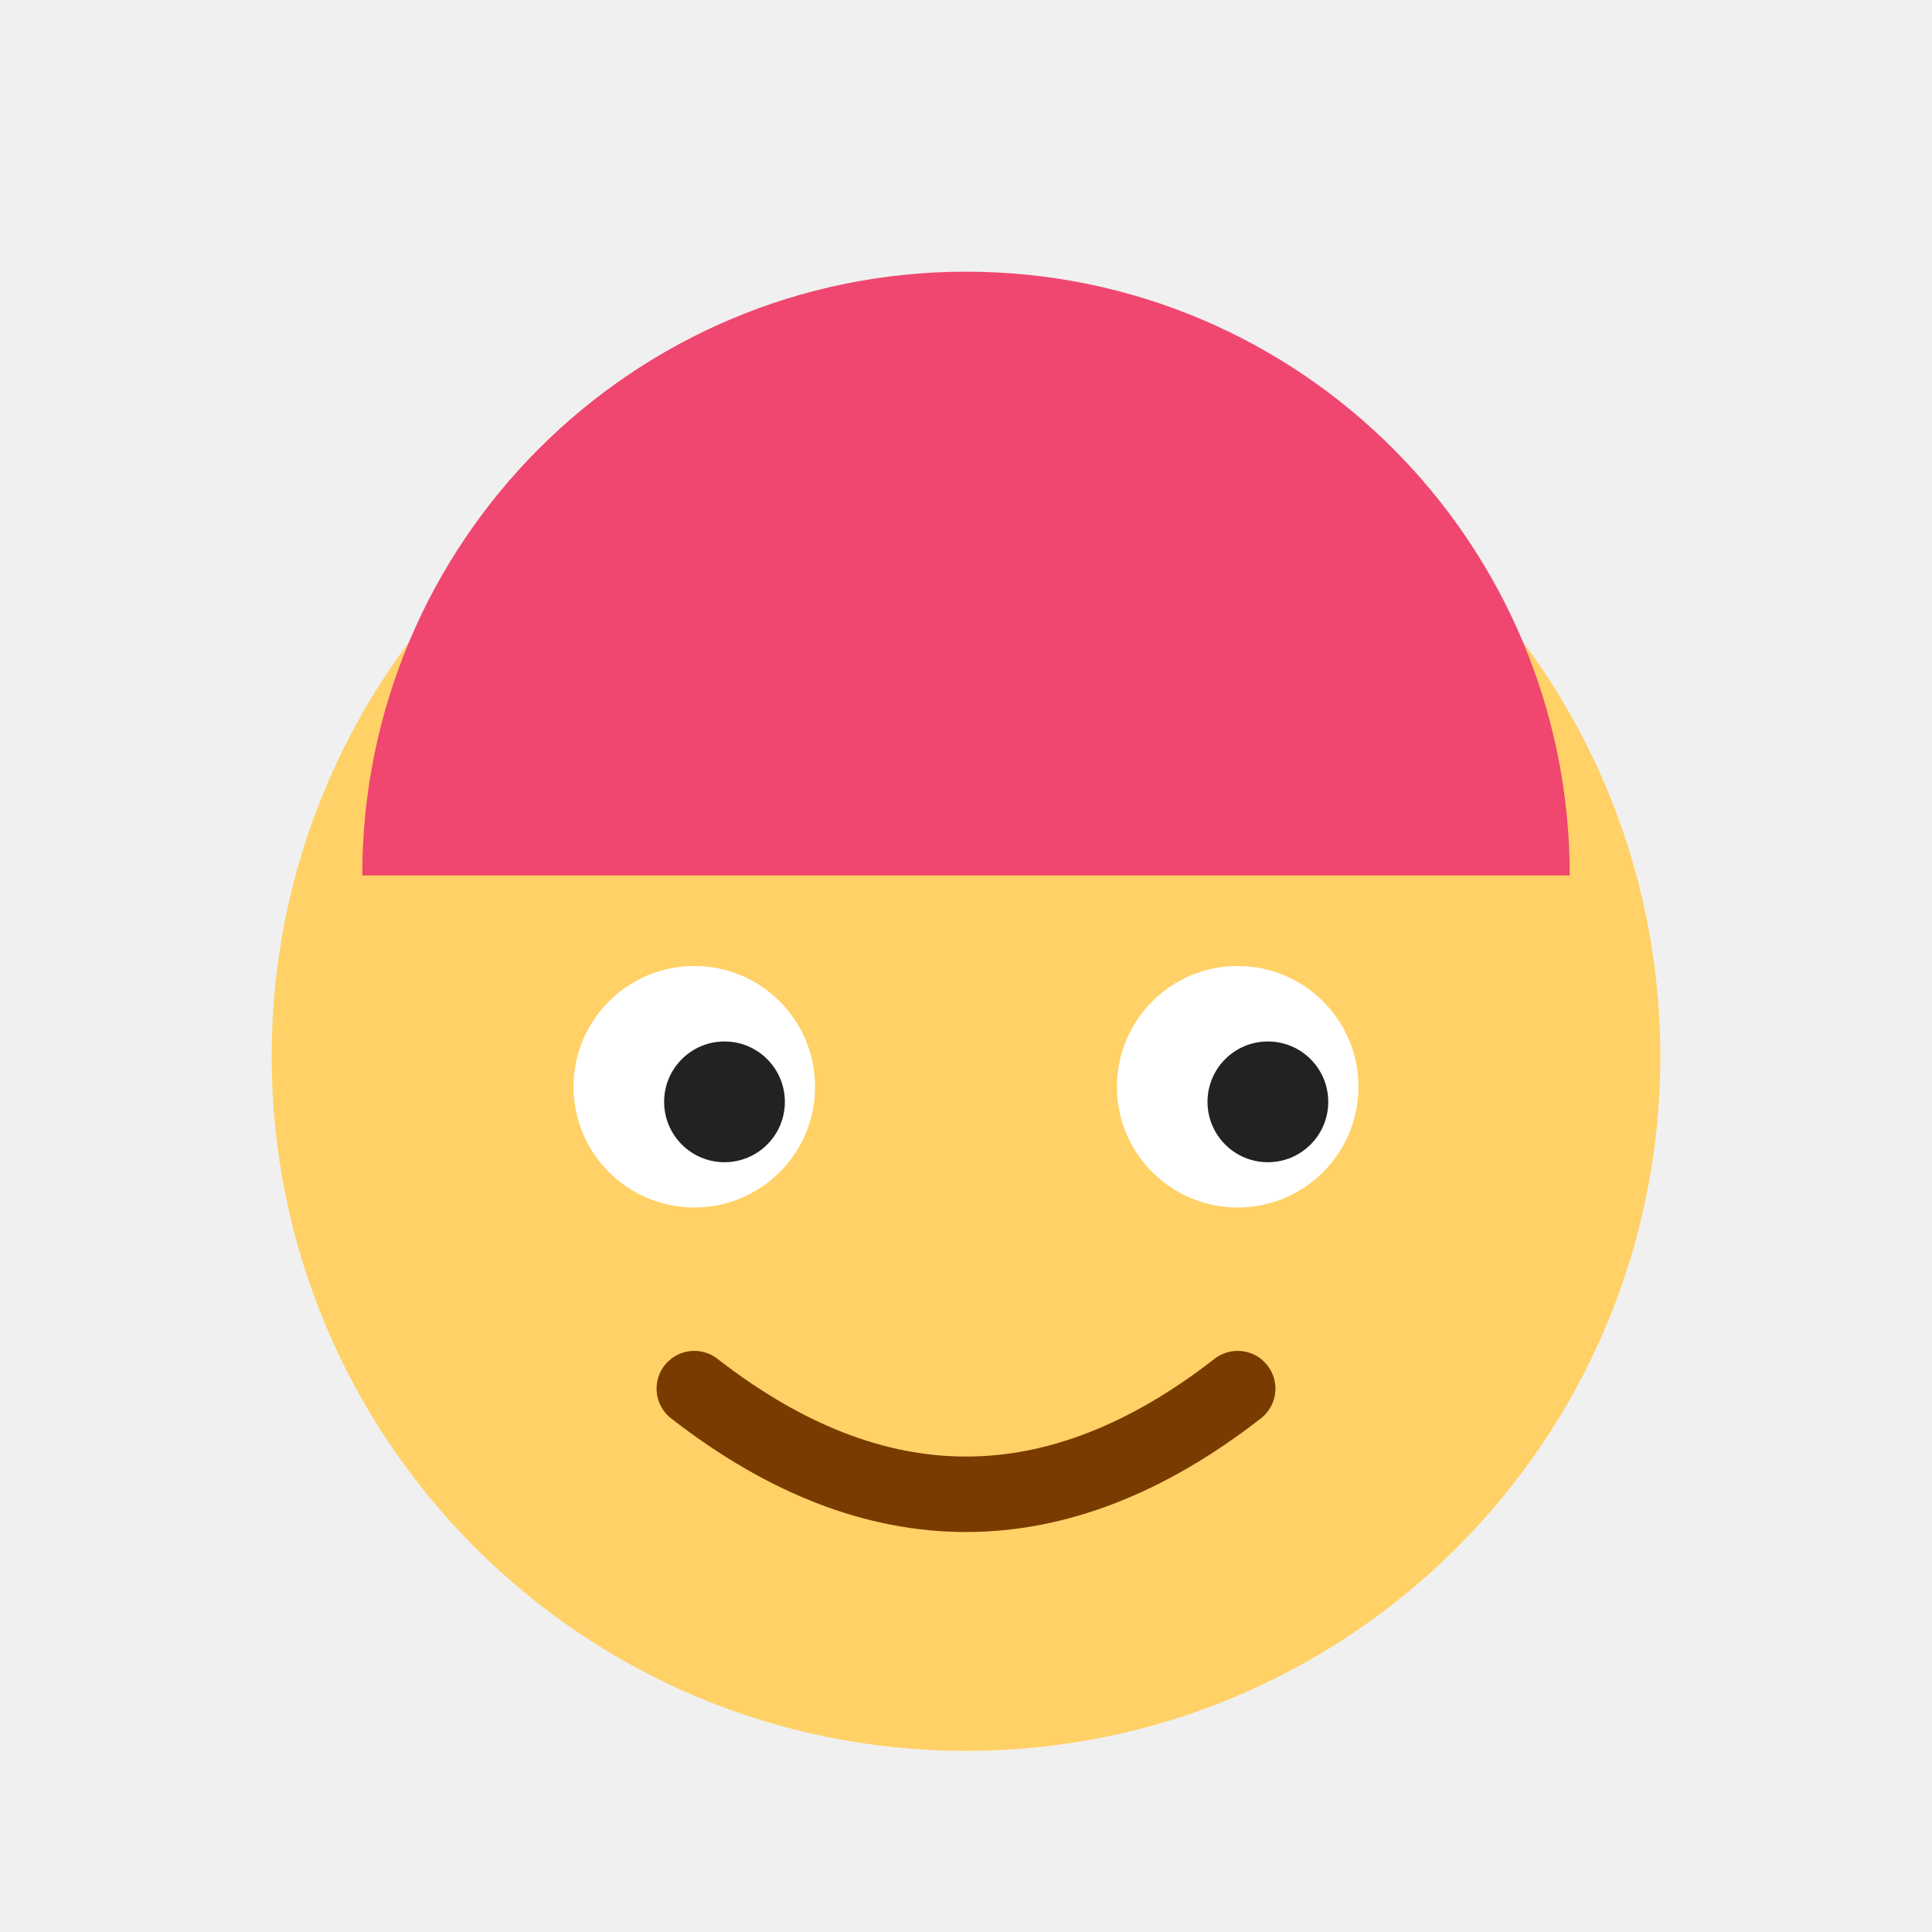
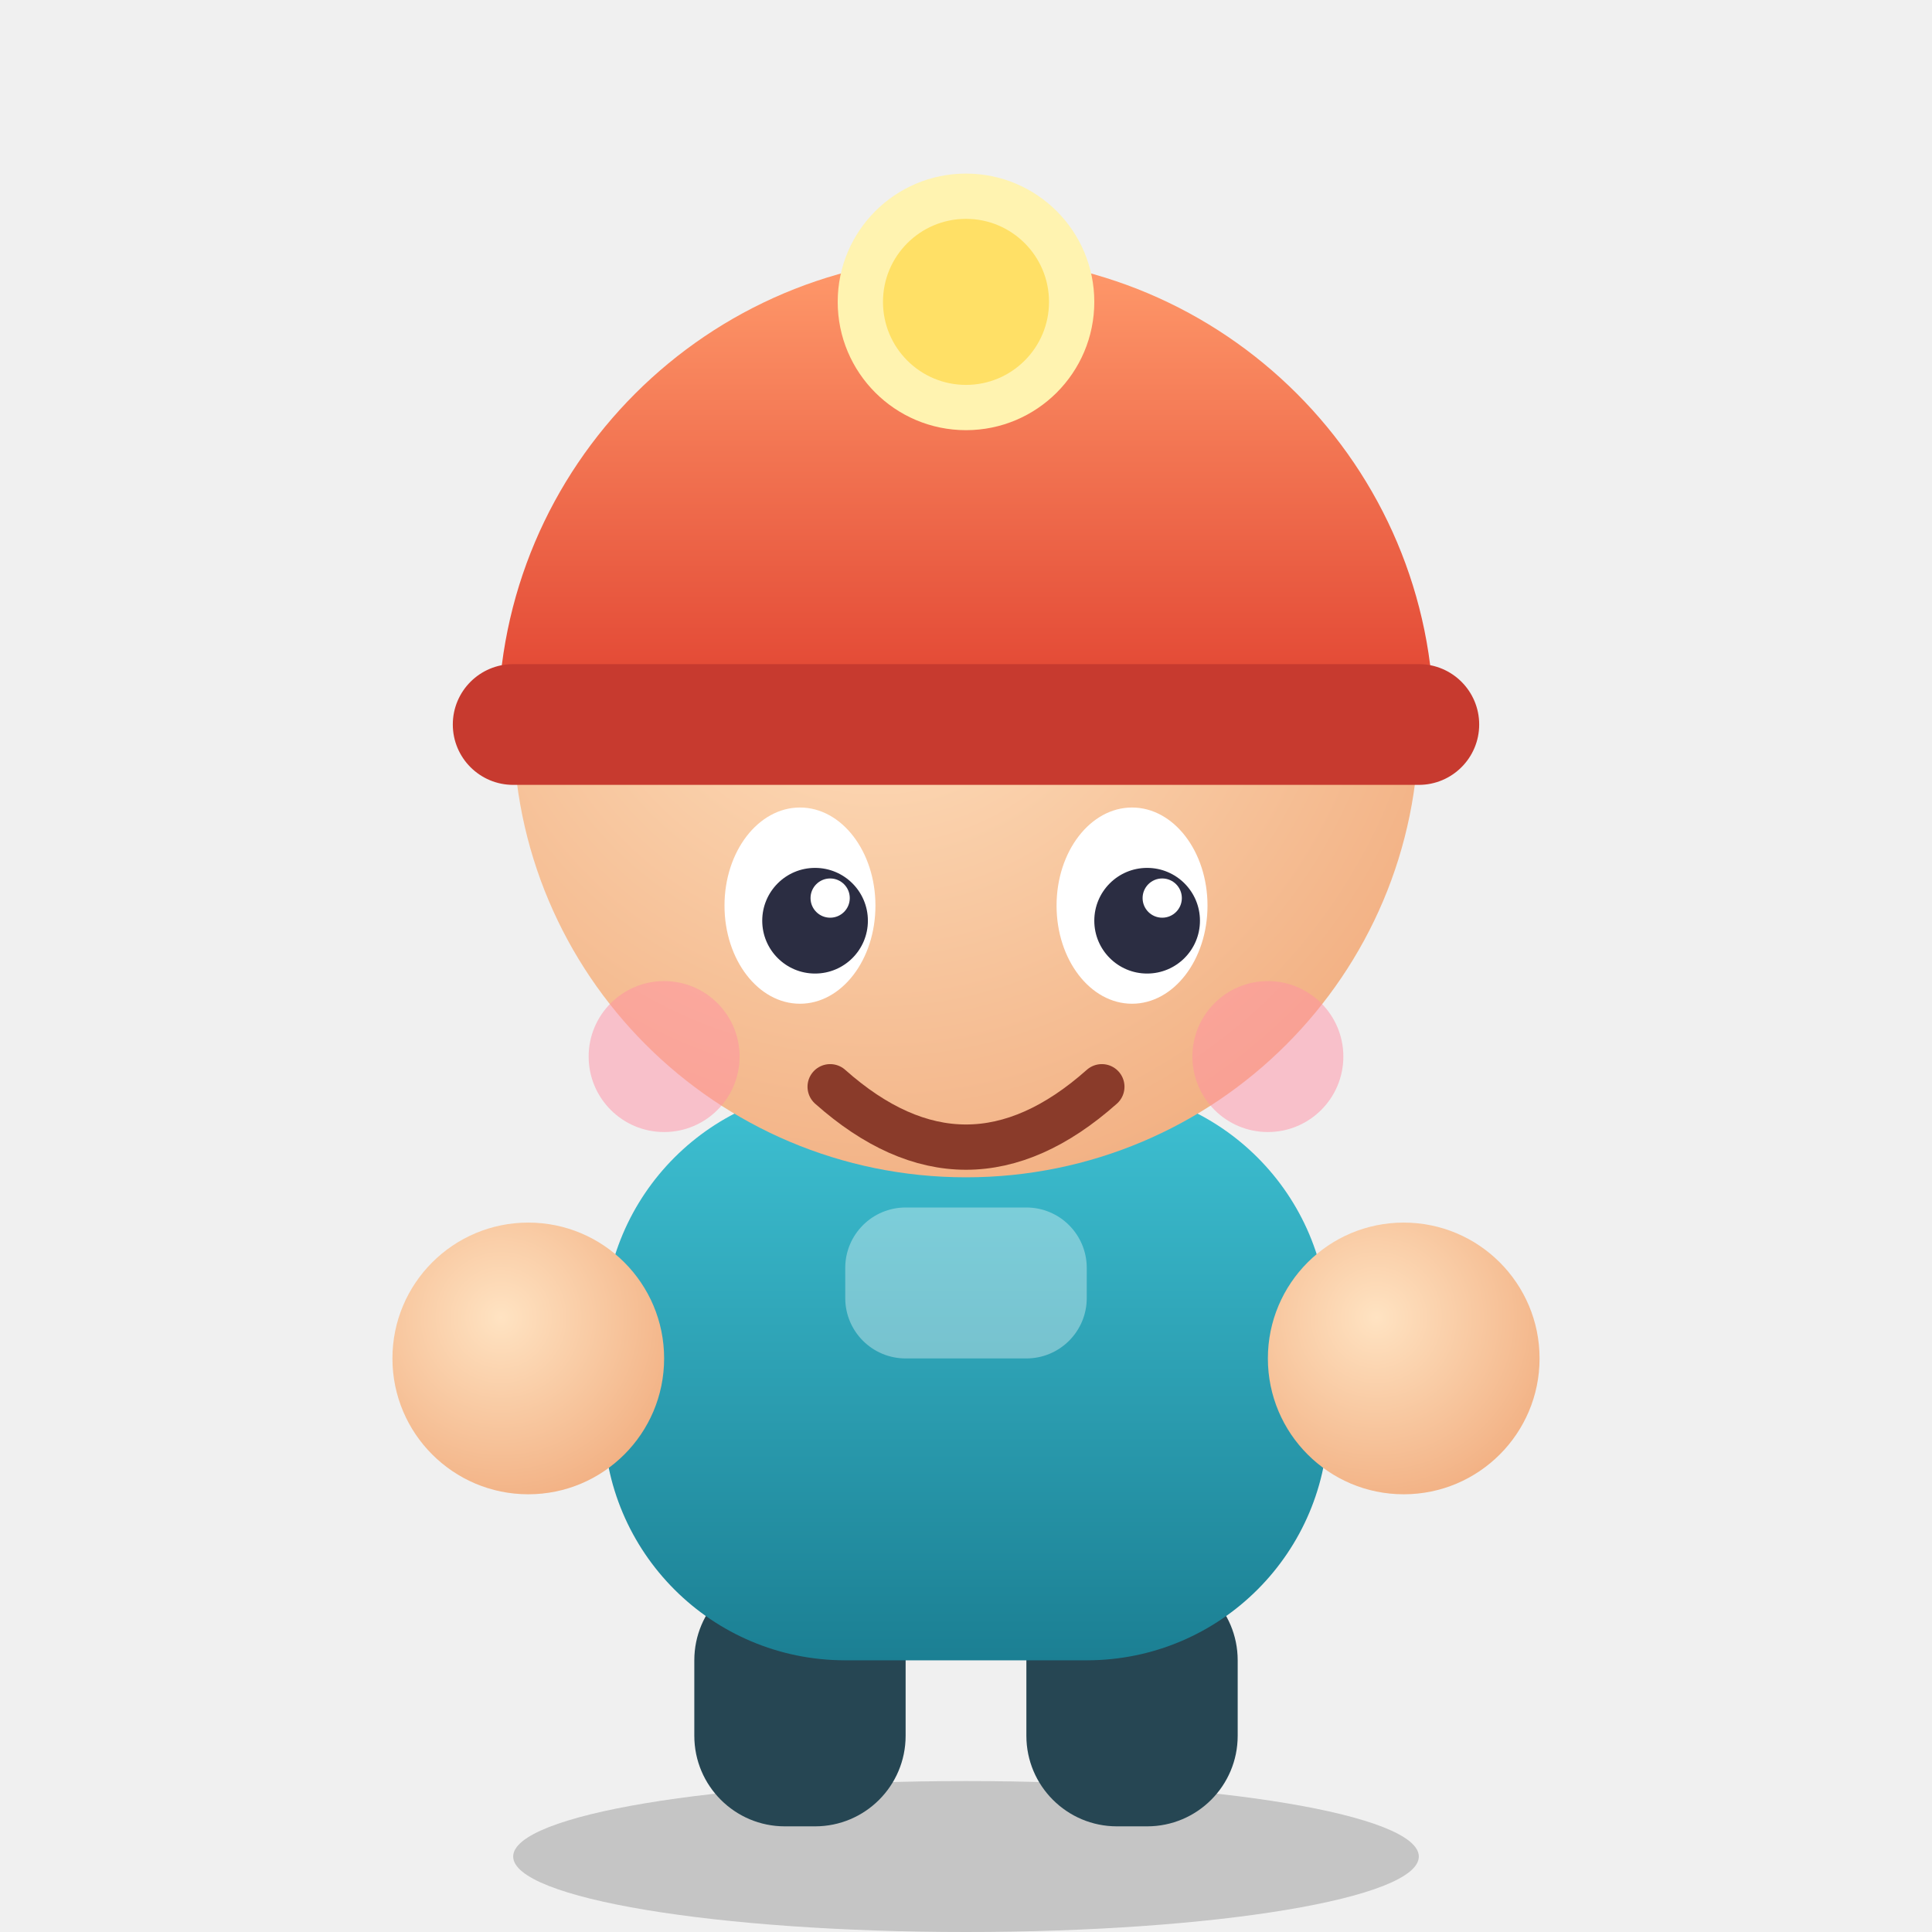
<svg xmlns="http://www.w3.org/2000/svg" viewBox="0 0 128 128" width="128" height="128">
-   <circle cx="64" cy="70" r="46" fill="#ffd166" />
-   <path d="M24 58a40 40 0 0 1 80 0z" fill="#ef476f" />
-   <circle cx="46" cy="72" r="8" fill="#fff" />
-   <circle cx="82" cy="72" r="8" fill="#fff" />
-   <circle cx="48" cy="73" r="4" fill="#222" />
-   <circle cx="84" cy="73" r="4" fill="#222" />
-   <path d="M46 92q18 14 36 0" stroke="#7a3b00" stroke-width="5" fill="none" stroke-linecap="round" />
+   <defs>
+     <radialGradient id="skin" cx=".4" cy=".35" r=".8">
+       <stop offset="0" stop-color="#ffe3c2" />
+       <stop offset="1" stop-color="#f0a97a" />
+     </radialGradient>
+     <linearGradient id="suit" x1="0" y1="0" x2="0" y2="1">
+       <stop offset="0" stop-color="#3ec1d3" />
+       <stop offset="1" stop-color="#1b7f93" />
+     </linearGradient>
+     <linearGradient id="hel" x1="0" y1="0" x2="0" y2="1">
+       <stop offset="0" stop-color="#ff9a6b" />
+       <stop offset="1" stop-color="#e0402f" />
+     </linearGradient>
+   </defs>
+   <ellipse cx="64" cy="123" rx="30" ry="5" fill="#000" opacity=".18" />
+   <rect x="46" y="104" width="14" height="17" rx="6" fill="#264653" />
+   <rect x="68" y="104" width="14" height="17" rx="6" fill="#264653" />
+   <rect x="40" y="72" width="48" height="38" rx="16" fill="url(#suit)" />
+   <rect x="56" y="80" width="16" height="10" rx="4" fill="#fff" opacity=".35" />
+   <circle cx="35" cy="90" r="9" fill="url(#skin)" />
+   <circle cx="93" cy="90" r="9" fill="url(#skin)" />
+   <circle cx="64" cy="48" r="30" fill="url(#skin)" />
+   <path d="M33 48a31 31 0 0 1 62 0z" fill="url(#hel)" />
+   <rect x="30" y="44" width="68" height="8" rx="4" fill="#c73a2f" />
+   <circle cx="64" cy="20" r="7" fill="#ffe066" stroke="#fff3b0" stroke-width="3" />
+   <ellipse cx="53" cy="60" rx="5" ry="6.5" fill="#fff" />
+   <ellipse cx="75" cy="60" rx="5" ry="6.5" fill="#fff" />
+   <circle cx="54" cy="61" r="3.5" fill="#2b2d42" />
+   <circle cx="76" cy="61" r="3.5" fill="#2b2d42" />
+   <circle cx="55" cy="59.5" r="1.3" fill="#fff" />
+   <circle cx="77" cy="59.5" r="1.3" fill="#fff" />
+   <circle cx="44" cy="70" r="5" fill="#ff8fa3" opacity=".5" />
+   <circle cx="84" cy="70" r="5" fill="#ff8fa3" opacity=".5" />
+   <path d="M55 72q9 8 18 0" stroke="#8a3b2a" stroke-width="3" fill="none" stroke-linecap="round" />
</svg>
